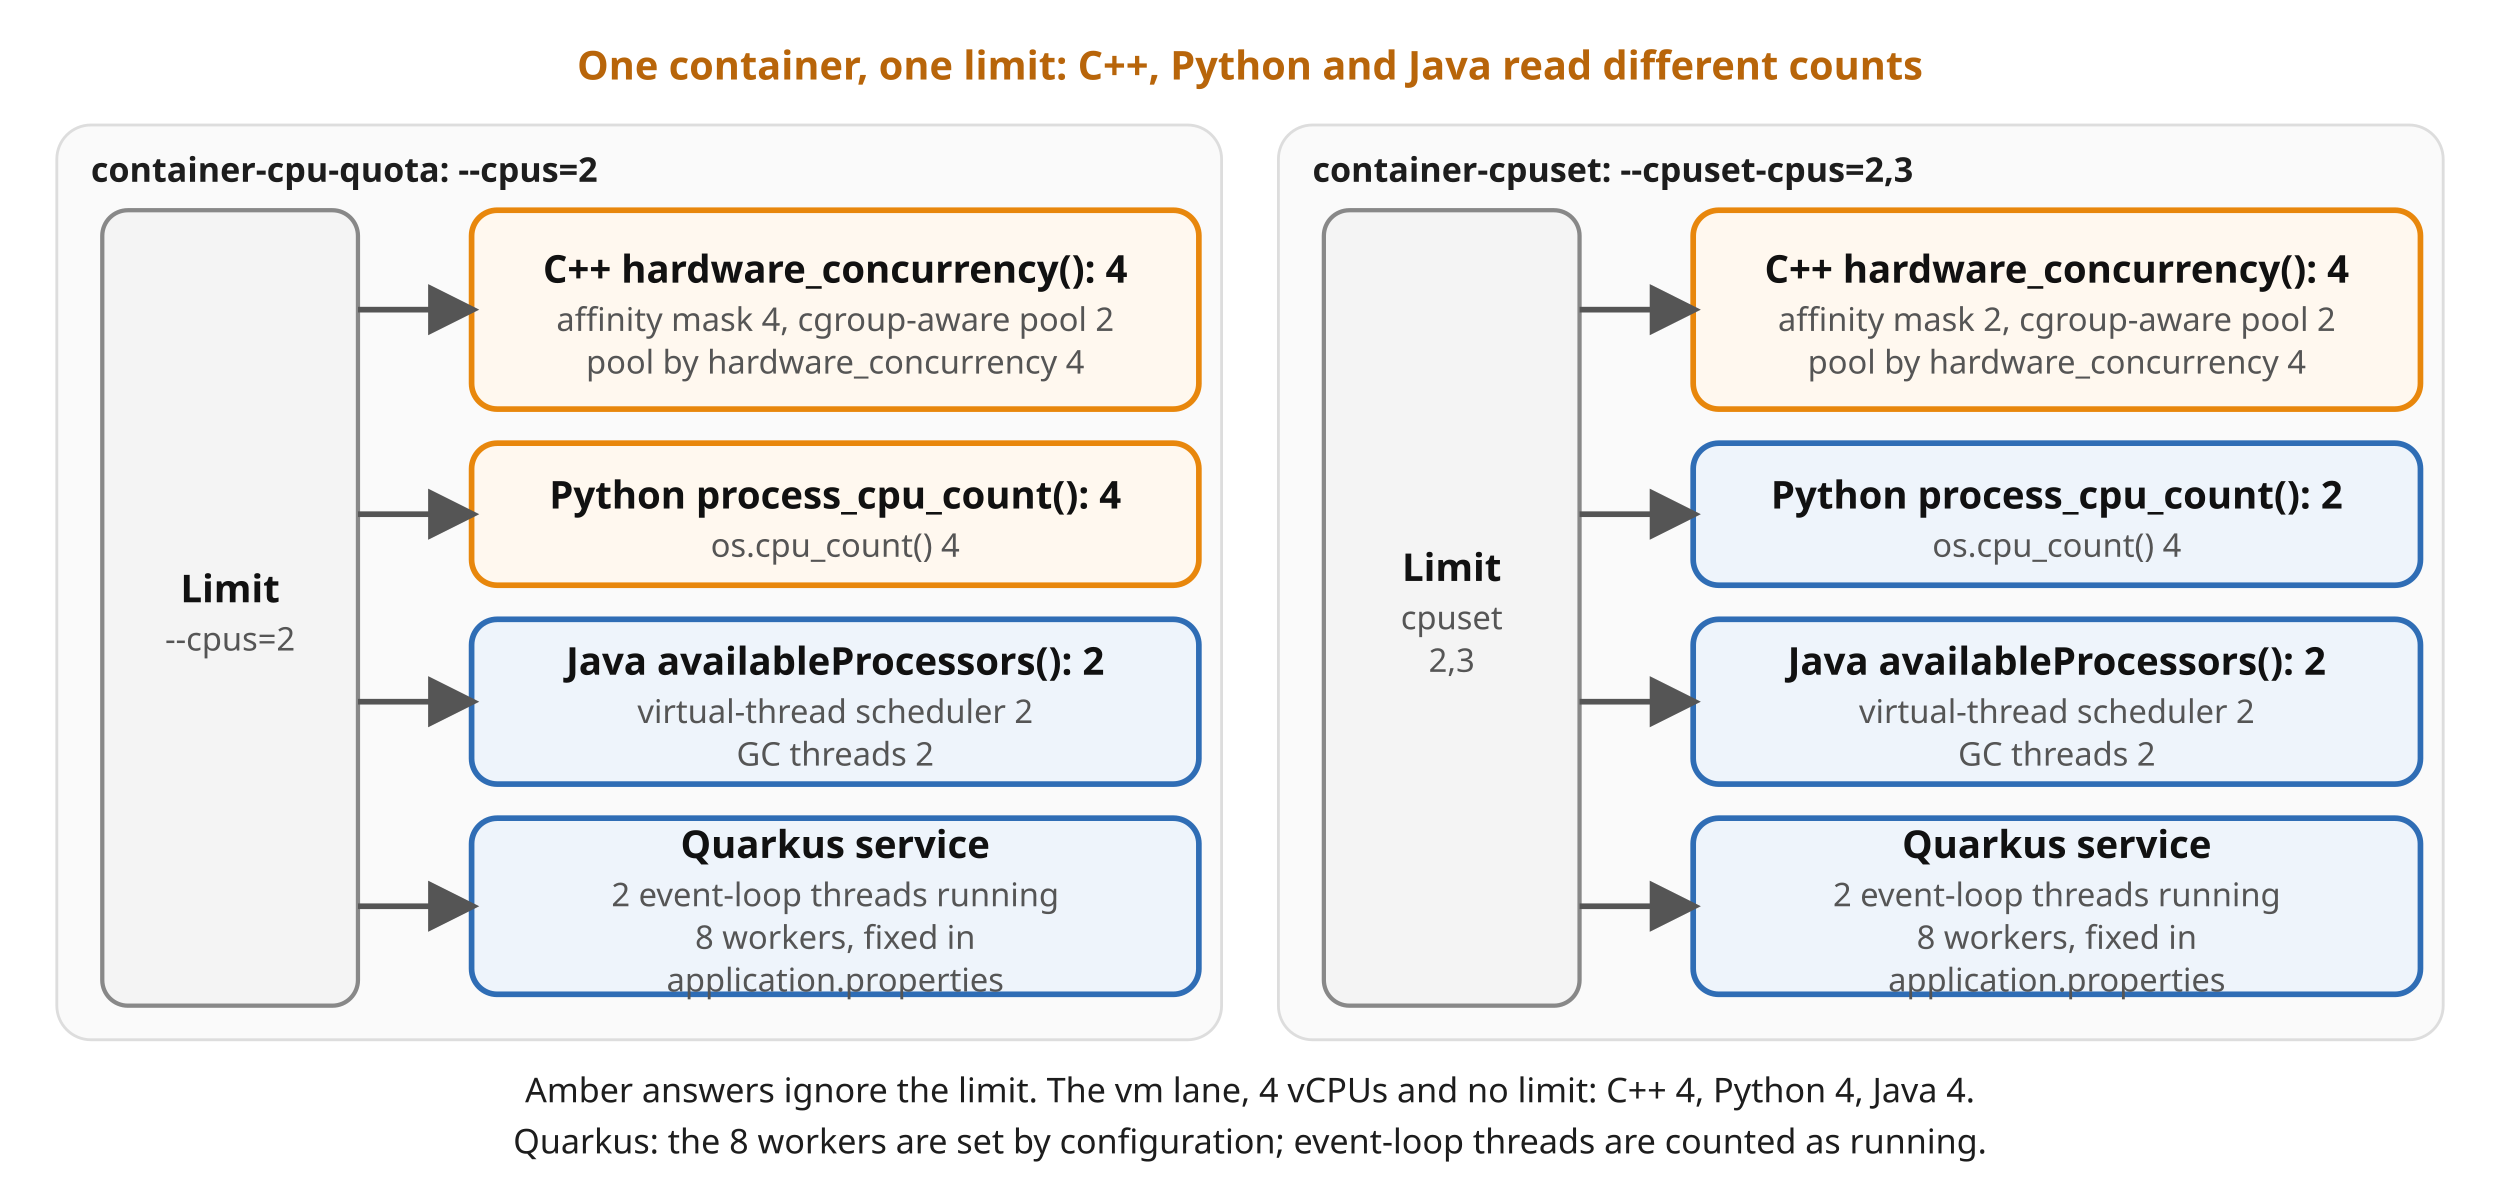
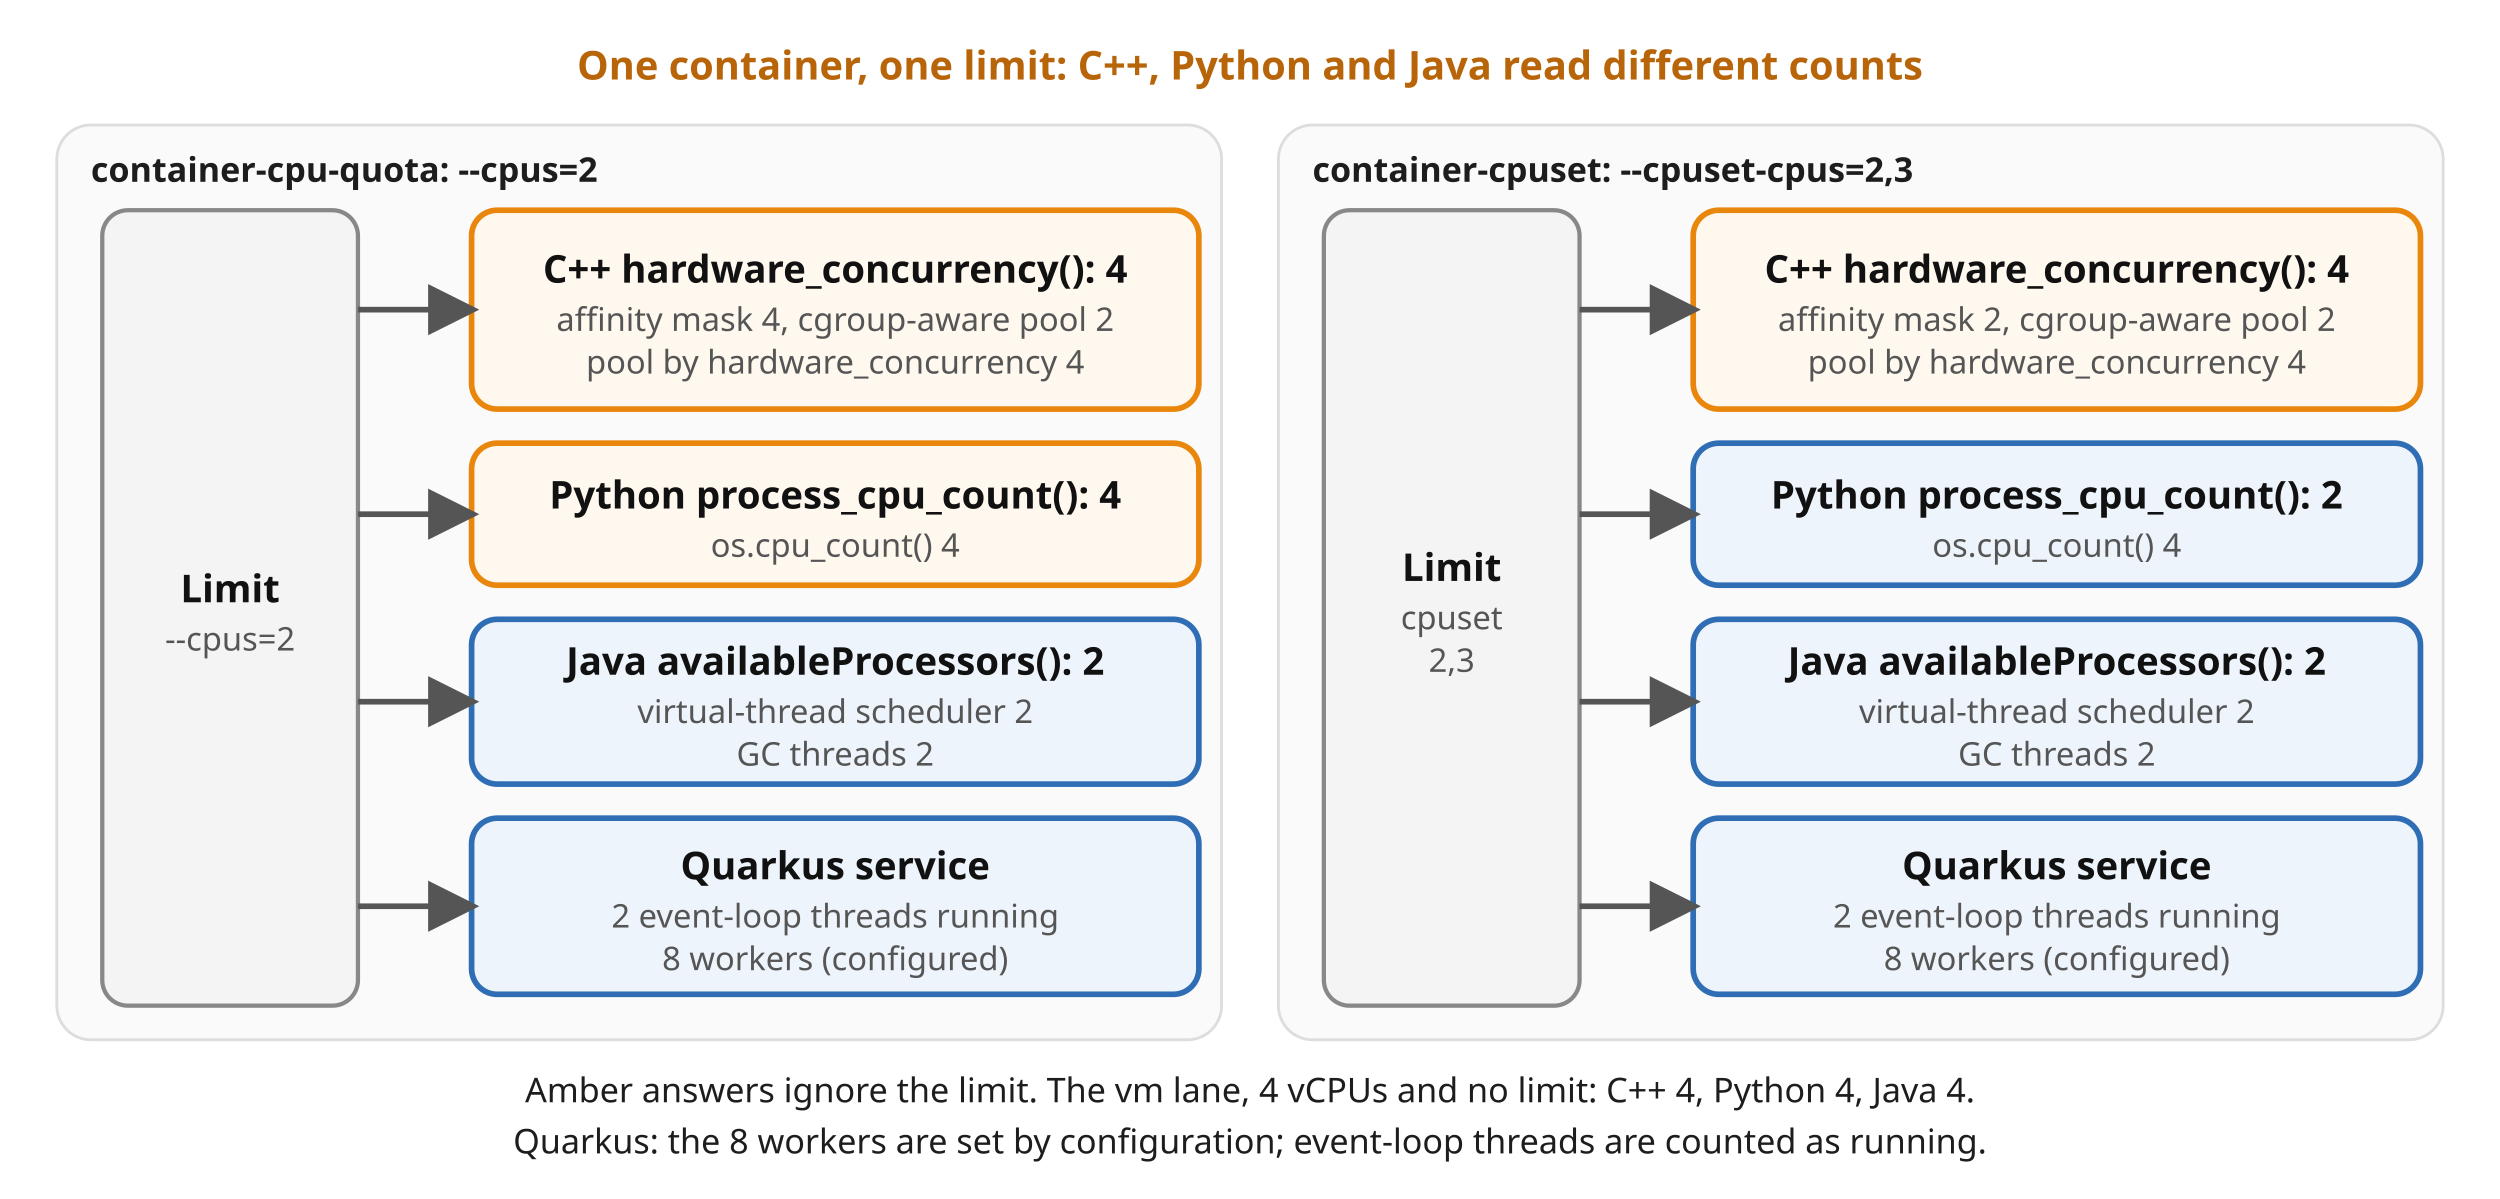
<svg xmlns="http://www.w3.org/2000/svg" viewBox="0 0 880 422" font-family="'Red Hat Text', system-ui, sans-serif" role="img">
  <defs>
    <marker id="a" viewBox="0 0 10 10" refX="8.5" refY="5" markerWidth="9" markerHeight="9" orient="auto-start-reverse">
      <path d="M0,0 L10,5 L0,10 z" fill="#555" />
    </marker>
    <marker id="am" viewBox="0 0 10 10" refX="8.5" refY="5" markerWidth="9" markerHeight="9" orient="auto-start-reverse">
      <path d="M0,0 L10,5 L0,10 z" fill="#b8650a" />
    </marker>
  </defs>
  <rect x="20" y="44" width="410" height="322" rx="12" fill="#fafafa" stroke="#ddd" />
  <text x="32" y="64" font-size="12" font-weight="700" fill="#1d1d1d">container-cpu-quota: --cpus=2</text>
  <rect x="450" y="44" width="410" height="322" rx="12" fill="#fafafa" stroke="#ddd" />
  <text x="462" y="64" font-size="12" font-weight="700" fill="#1d1d1d">container-cpuset: --cpuset-cpus=2,3</text>
  <rect x="36" y="74" width="90" height="280" rx="9" fill="#f4f4f4" stroke="#888888" stroke-width="1.5" />
  <text x="81.0" y="212.0" font-size="13.5" font-weight="700" fill="#111111" text-anchor="middle">Limit</text>
  <text x="81.0" y="229.0" font-size="11.5" fill="#555555" text-anchor="middle">--cpus=2</text>
  <rect x="166" y="74" width="256" height="70" rx="9" fill="#fff8ef" stroke="#e8870c" stroke-width="2" />
  <text x="294.0" y="99.5" font-size="13.5" font-weight="700" fill="#111111" text-anchor="middle">C++ hardware_concurrency(): 4</text>
  <text x="294.0" y="116.5" font-size="11.5" fill="#555555" text-anchor="middle">affinity mask 4, cgroup-aware pool 2</text>
  <text x="294.0" y="131.5" font-size="11.5" fill="#555555" text-anchor="middle">pool by hardware_concurrency 4</text>
  <rect x="166" y="156" width="256" height="50" rx="9" fill="#fff8ef" stroke="#e8870c" stroke-width="2" />
  <text x="294.0" y="179.0" font-size="13.5" font-weight="700" fill="#111111" text-anchor="middle">Python process_cpu_count(): 4</text>
  <text x="294.0" y="196.0" font-size="11.5" fill="#555555" text-anchor="middle">os.cpu_count() 4</text>
  <rect x="166" y="218" width="256" height="58" rx="9" fill="#eef4fb" stroke="#2f6db5" stroke-width="2" />
  <text x="294.0" y="237.5" font-size="13.5" font-weight="700" fill="#111111" text-anchor="middle">Java availableProcessors(): 2</text>
  <text x="294.0" y="254.5" font-size="11.5" fill="#555555" text-anchor="middle">virtual-thread scheduler 2</text>
  <text x="294.0" y="269.5" font-size="11.5" fill="#555555" text-anchor="middle">GC threads 2</text>
  <rect x="166" y="288" width="256" height="62" rx="9" fill="#eef4fb" stroke="#2f6db5" stroke-width="2" />
-   <text x="294.0" y="302.0" font-size="13.5" font-weight="700" fill="#111111" text-anchor="middle">Quarkus service</text>
-   <text x="294.0" y="319.0" font-size="11.5" fill="#555555" text-anchor="middle">2 event-loop threads running</text>
-   <text x="294.0" y="334.0" font-size="11.5" fill="#555555" text-anchor="middle">8 workers, fixed in</text>
-   <text x="294.0" y="349.0" font-size="11.5" fill="#555555" text-anchor="middle">application.properties</text>
+   <text x="294.0" y="309.5" font-size="13.5" font-weight="700" fill="#111111" text-anchor="middle">Quarkus service</text>
+   <text x="294.0" y="326.5" font-size="11.5" fill="#555555" text-anchor="middle">2 event-loop threads running</text>
+   <text x="294.0" y="341.5" font-size="11.5" fill="#555555" text-anchor="middle">8 workers (configured)</text>
  <rect x="466" y="74" width="90" height="280" rx="9" fill="#f4f4f4" stroke="#888888" stroke-width="1.5" />
  <text x="511.0" y="204.5" font-size="13.5" font-weight="700" fill="#111111" text-anchor="middle">Limit</text>
  <text x="511.0" y="221.5" font-size="11.5" fill="#555555" text-anchor="middle">cpuset</text>
  <text x="511.0" y="236.5" font-size="11.5" fill="#555555" text-anchor="middle">2,3</text>
  <rect x="596" y="74" width="256" height="70" rx="9" fill="#fff8ef" stroke="#e8870c" stroke-width="2" />
  <text x="724.0" y="99.5" font-size="13.5" font-weight="700" fill="#111111" text-anchor="middle">C++ hardware_concurrency(): 4</text>
  <text x="724.0" y="116.5" font-size="11.5" fill="#555555" text-anchor="middle">affinity mask 2, cgroup-aware pool 2</text>
  <text x="724.0" y="131.5" font-size="11.5" fill="#555555" text-anchor="middle">pool by hardware_concurrency 4</text>
  <rect x="596" y="156" width="256" height="50" rx="9" fill="#eef4fb" stroke="#2f6db5" stroke-width="2" />
  <text x="724.0" y="179.0" font-size="13.5" font-weight="700" fill="#111111" text-anchor="middle">Python process_cpu_count(): 2</text>
  <text x="724.0" y="196.0" font-size="11.5" fill="#555555" text-anchor="middle">os.cpu_count() 4</text>
  <rect x="596" y="218" width="256" height="58" rx="9" fill="#eef4fb" stroke="#2f6db5" stroke-width="2" />
  <text x="724.0" y="237.5" font-size="13.5" font-weight="700" fill="#111111" text-anchor="middle">Java availableProcessors(): 2</text>
  <text x="724.0" y="254.5" font-size="11.5" fill="#555555" text-anchor="middle">virtual-thread scheduler 2</text>
  <text x="724.0" y="269.5" font-size="11.5" fill="#555555" text-anchor="middle">GC threads 2</text>
  <rect x="596" y="288" width="256" height="62" rx="9" fill="#eef4fb" stroke="#2f6db5" stroke-width="2" />
-   <text x="724.0" y="302.0" font-size="13.5" font-weight="700" fill="#111111" text-anchor="middle">Quarkus service</text>
-   <text x="724.0" y="319.0" font-size="11.5" fill="#555555" text-anchor="middle">2 event-loop threads running</text>
-   <text x="724.0" y="334.0" font-size="11.5" fill="#555555" text-anchor="middle">8 workers, fixed in</text>
-   <text x="724.0" y="349.0" font-size="11.5" fill="#555555" text-anchor="middle">application.properties</text>
+   <text x="724.0" y="309.5" font-size="13.5" font-weight="700" fill="#111111" text-anchor="middle">Quarkus service</text>
+   <text x="724.0" y="326.5" font-size="11.5" fill="#555555" text-anchor="middle">2 event-loop threads running</text>
+   <text x="724.0" y="341.5" font-size="11.5" fill="#555555" text-anchor="middle">8 workers (configured)</text>
  <path d="M126,109 L166,109" fill="none" stroke="#555" stroke-width="2" marker-end="url(#a)" />
  <path d="M126,181 L166,181" fill="none" stroke="#555" stroke-width="2" marker-end="url(#a)" />
  <path d="M126,247 L166,247" fill="none" stroke="#555" stroke-width="2" marker-end="url(#a)" />
  <path d="M126,319 L166,319" fill="none" stroke="#555" stroke-width="2" marker-end="url(#a)" />
  <path d="M556,109 L596,109" fill="none" stroke="#555" stroke-width="2" marker-end="url(#a)" />
  <path d="M556,181 L596,181" fill="none" stroke="#555" stroke-width="2" marker-end="url(#a)" />
  <path d="M556,247 L596,247" fill="none" stroke="#555" stroke-width="2" marker-end="url(#a)" />
  <path d="M556,319 L596,319" fill="none" stroke="#555" stroke-width="2" marker-end="url(#a)" />
  <text x="440" y="28" font-size="14" fill="#b8650a" text-anchor="middle" font-weight="700">One container, one limit: C++, Python and Java read different counts</text>
  <text x="440" y="388" font-size="12" fill="#1d1d1d" text-anchor="middle">Amber answers ignore the limit. The vm lane, 4 vCPUs and no limit: C++ 4, Python 4, Java 4.</text>
  <text x="440" y="406" font-size="12" fill="#1d1d1d" text-anchor="middle">Quarkus: the 8 workers are set by configuration; event-loop threads are counted as running.</text>
</svg>
